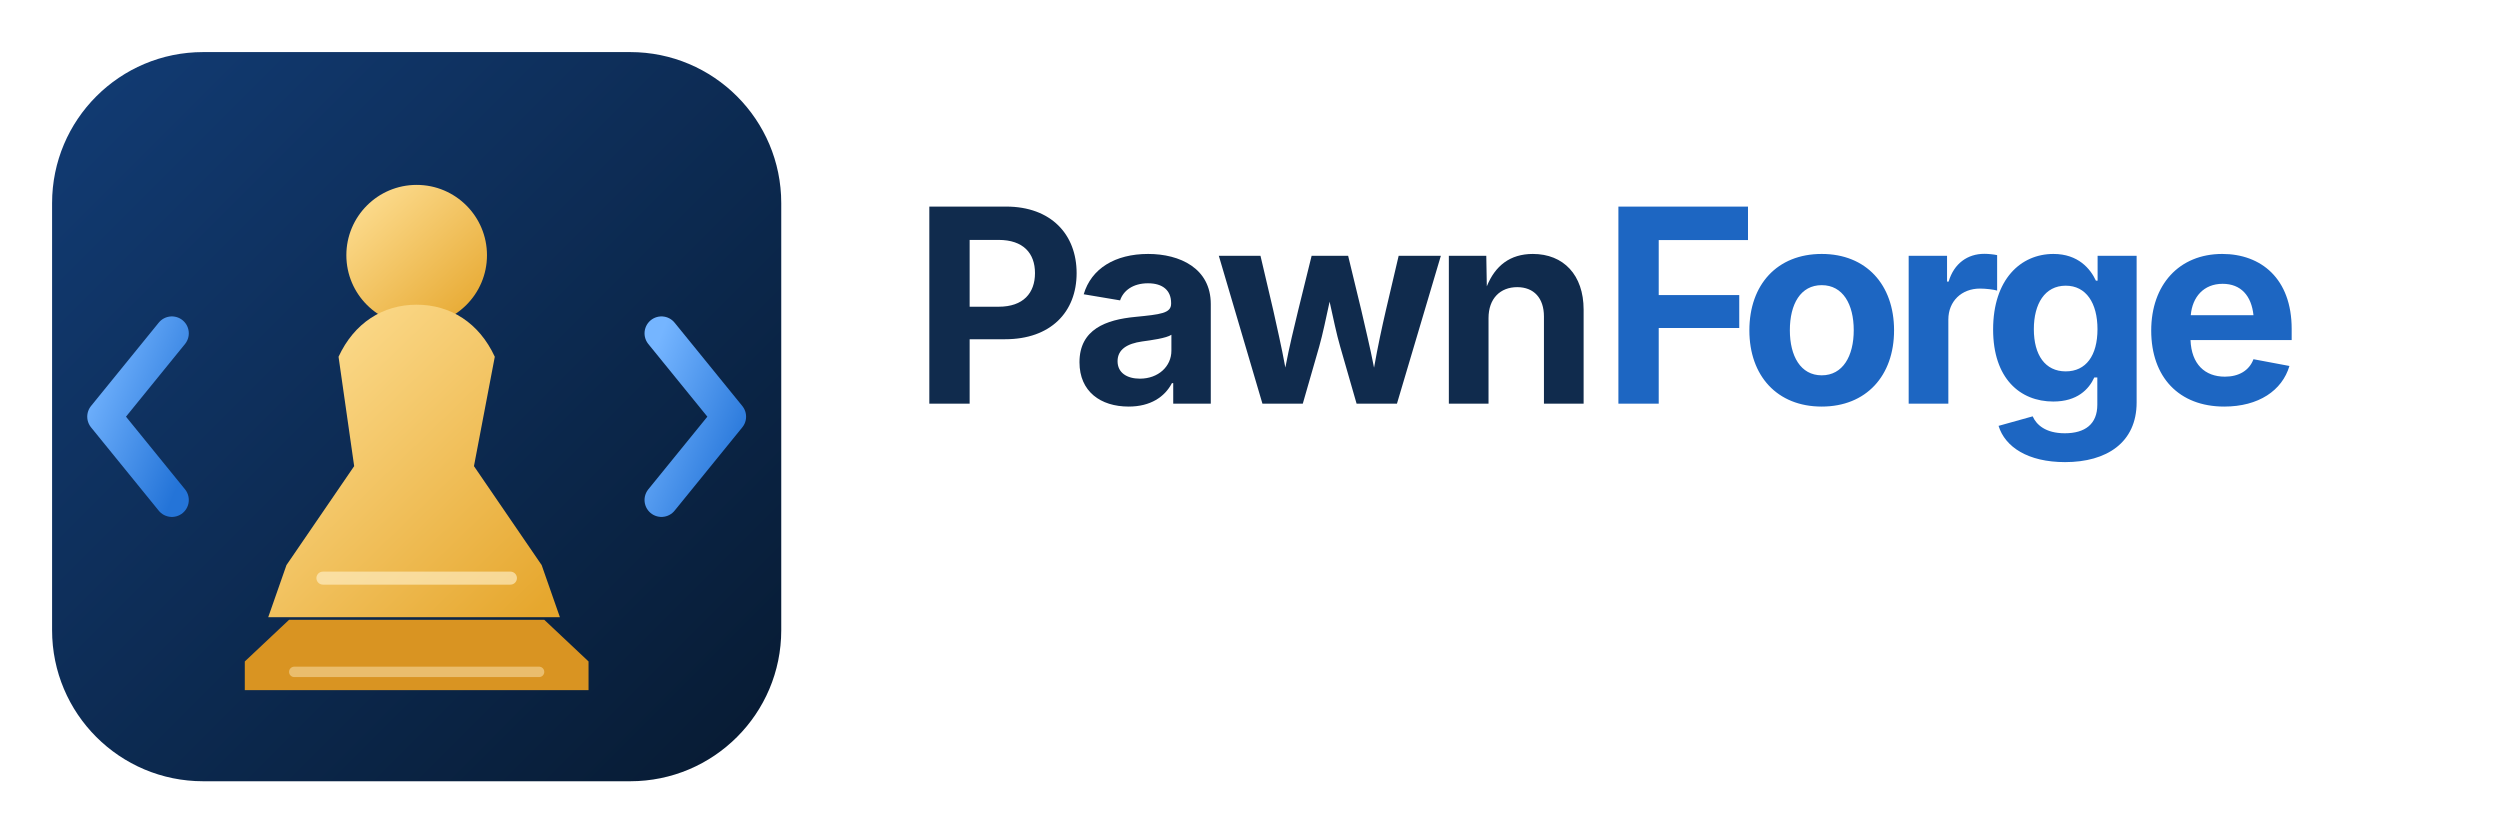
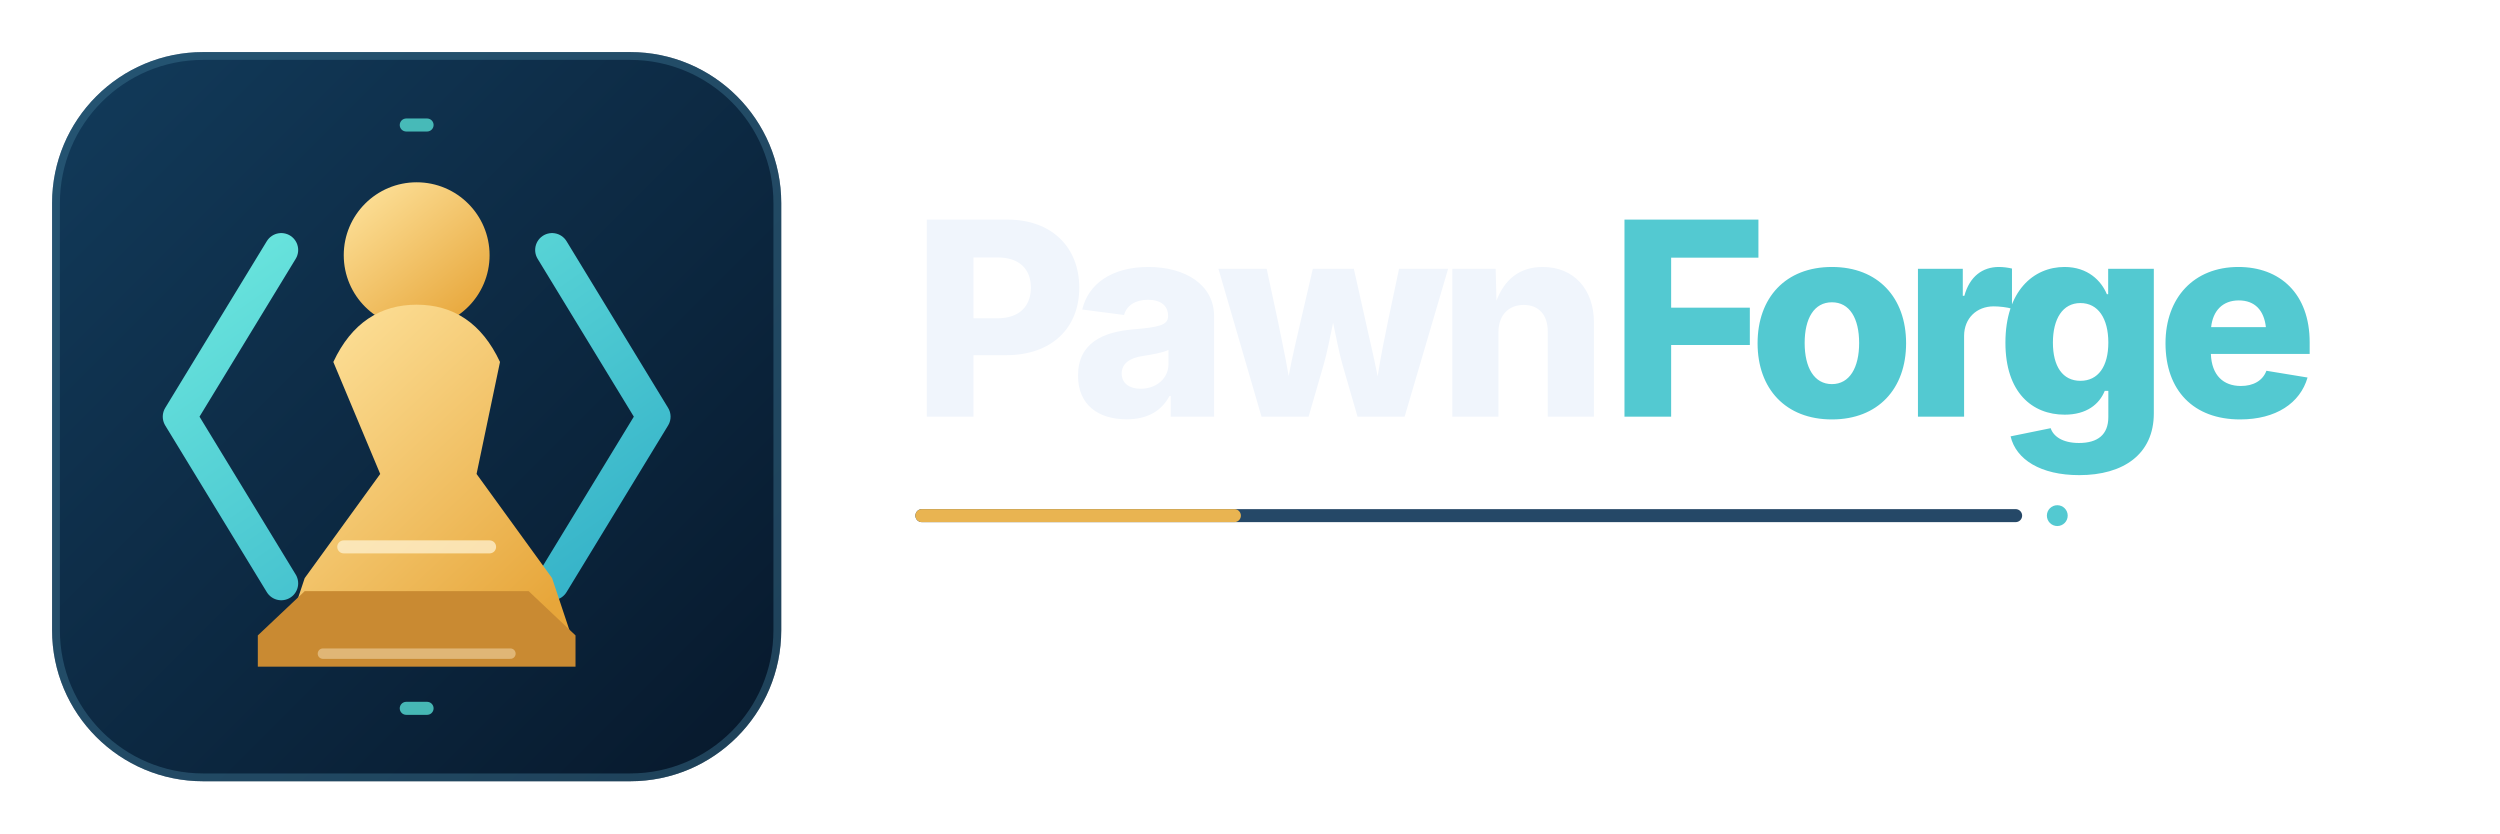
<svg xmlns="http://www.w3.org/2000/svg" width="960" height="320" viewBox="0 0 960 320" role="img" aria-labelledby="title desc">
  <defs>
-     <linearGradient id="bg" x1="0" y1="0" x2="1" y2="1">
-       <stop offset="0" stop-color="#123C75" />
-       <stop offset="1" stop-color="#071A31" />
+     <linearGradient id="tile" x1="0" y1="0" x2="1" y2="1">
+       <stop offset="0" stop-color="#123B5B" />
+       <stop offset="1" stop-color="#07182B" />
    </linearGradient>
-     <linearGradient id="gold" x1="0" y1="0" x2="0.9" y2="1">
-       <stop offset="0" stop-color="#FFE29A" />
-       <stop offset="1" stop-color="#E6A72E" />
+     <linearGradient id="gold" x1="0" y1="0" x2="0.8" y2="1">
+       <stop offset="0" stop-color="#FFE6A2" />
+       <stop offset="1" stop-color="#E7A63A" />
    </linearGradient>
-     <linearGradient id="blue" x1="0" y1="0" x2="1" y2="1">
-       <stop offset="0" stop-color="#75B5FF" />
-       <stop offset="1" stop-color="#2474D8" />
+     <linearGradient id="cyan" x1="0" y1="0" x2="1" y2="1">
+       <stop offset="0" stop-color="#6CE7DE" />
+       <stop offset="1" stop-color="#32AFC7" />
    </linearGradient>
  </defs>
  <g transform="translate(20 20)">
-     <rect width="280" height="280" rx="58" fill="url(#bg)" />
-     <path d="M46 108 20 140l26 32" fill="none" stroke="url(#blue)" stroke-width="13" stroke-linecap="round" stroke-linejoin="round" />
-     <path d="m234 108 26 32-26 32" fill="none" stroke="url(#blue)" stroke-width="13" stroke-linecap="round" stroke-linejoin="round" />
-     <circle cx="140" cy="78" r="27" fill="url(#gold)" />
-     <path d="M110 117c6-13 17-20 30-20s24 7 30 20l-8 42 26 38 7 20H83l7-20 26-38z" fill="url(#gold)" />
-     <path d="M91 218h98l17 16v11H74v-11z" fill="#D99422" />
-     <path d="M104 202h72" stroke="#FFF0C7" stroke-width="5" stroke-linecap="round" opacity=".65" />
-     <path d="M93 238h94" stroke="#FFF0C7" stroke-width="4" stroke-linecap="round" opacity=".45" />
+     <rect width="280" height="280" rx="58" fill="url(#tile)" />
+     <rect x="1.5" y="1.5" width="277" height="277" rx="56.5" fill="none" stroke="#3C7590" stroke-opacity=".45" stroke-width="3" />
+     <path d="M88 76 49 140l39 64M192 76l39 64-39 64" fill="none" stroke="url(#cyan)" stroke-width="13" stroke-linecap="round" stroke-linejoin="round" />
+     <circle cx="140" cy="78" r="28" fill="url(#gold)" />
+     <path d="M108 119c7-15 18-22 32-22s25 7 32 22l-9 43 29 40 8 24H89l8-24 29-40z" fill="url(#gold)" />
+     <path d="M97 207h86l18 17v12H79v-12z" fill="#C98A32" />
+     <path d="M112 190h56" stroke="#FFF4D5" stroke-width="5" stroke-linecap="round" opacity=".72" />
+     <path d="M104 231h72" stroke="#FFF4D5" stroke-width="4" stroke-linecap="round" opacity=".42" />
+     <path d="M136 28h8M136 252h8" stroke="#55DCD3" stroke-width="5" stroke-linecap="round" opacity=".8" />
  </g>
  <g transform="translate(350 0)">
-     <text x="0" y="155" font-family="Inter,Segoe UI,Arial,sans-serif" font-size="104" font-weight="750" letter-spacing="-5" fill="#102B4D">Pawn<tspan fill="#1D66C2">Forge</tspan>
+     <text x="0" y="160" font-family="Inter,Manrope,Segoe UI,Arial,sans-serif" font-size="104" font-weight="760" letter-spacing="-5" fill="#F0F5FC">Pawn<tspan fill="#53C9D1">Forge</tspan>
    </text>
+     <path d="M4 198h420" stroke="#254867" stroke-width="5" stroke-linecap="round" />
+     <path d="M4 198h120" stroke="#E9B451" stroke-width="5" stroke-linecap="round" />
+     <circle cx="440" cy="198" r="4" fill="#53C9D1" />
  </g>
</svg>
